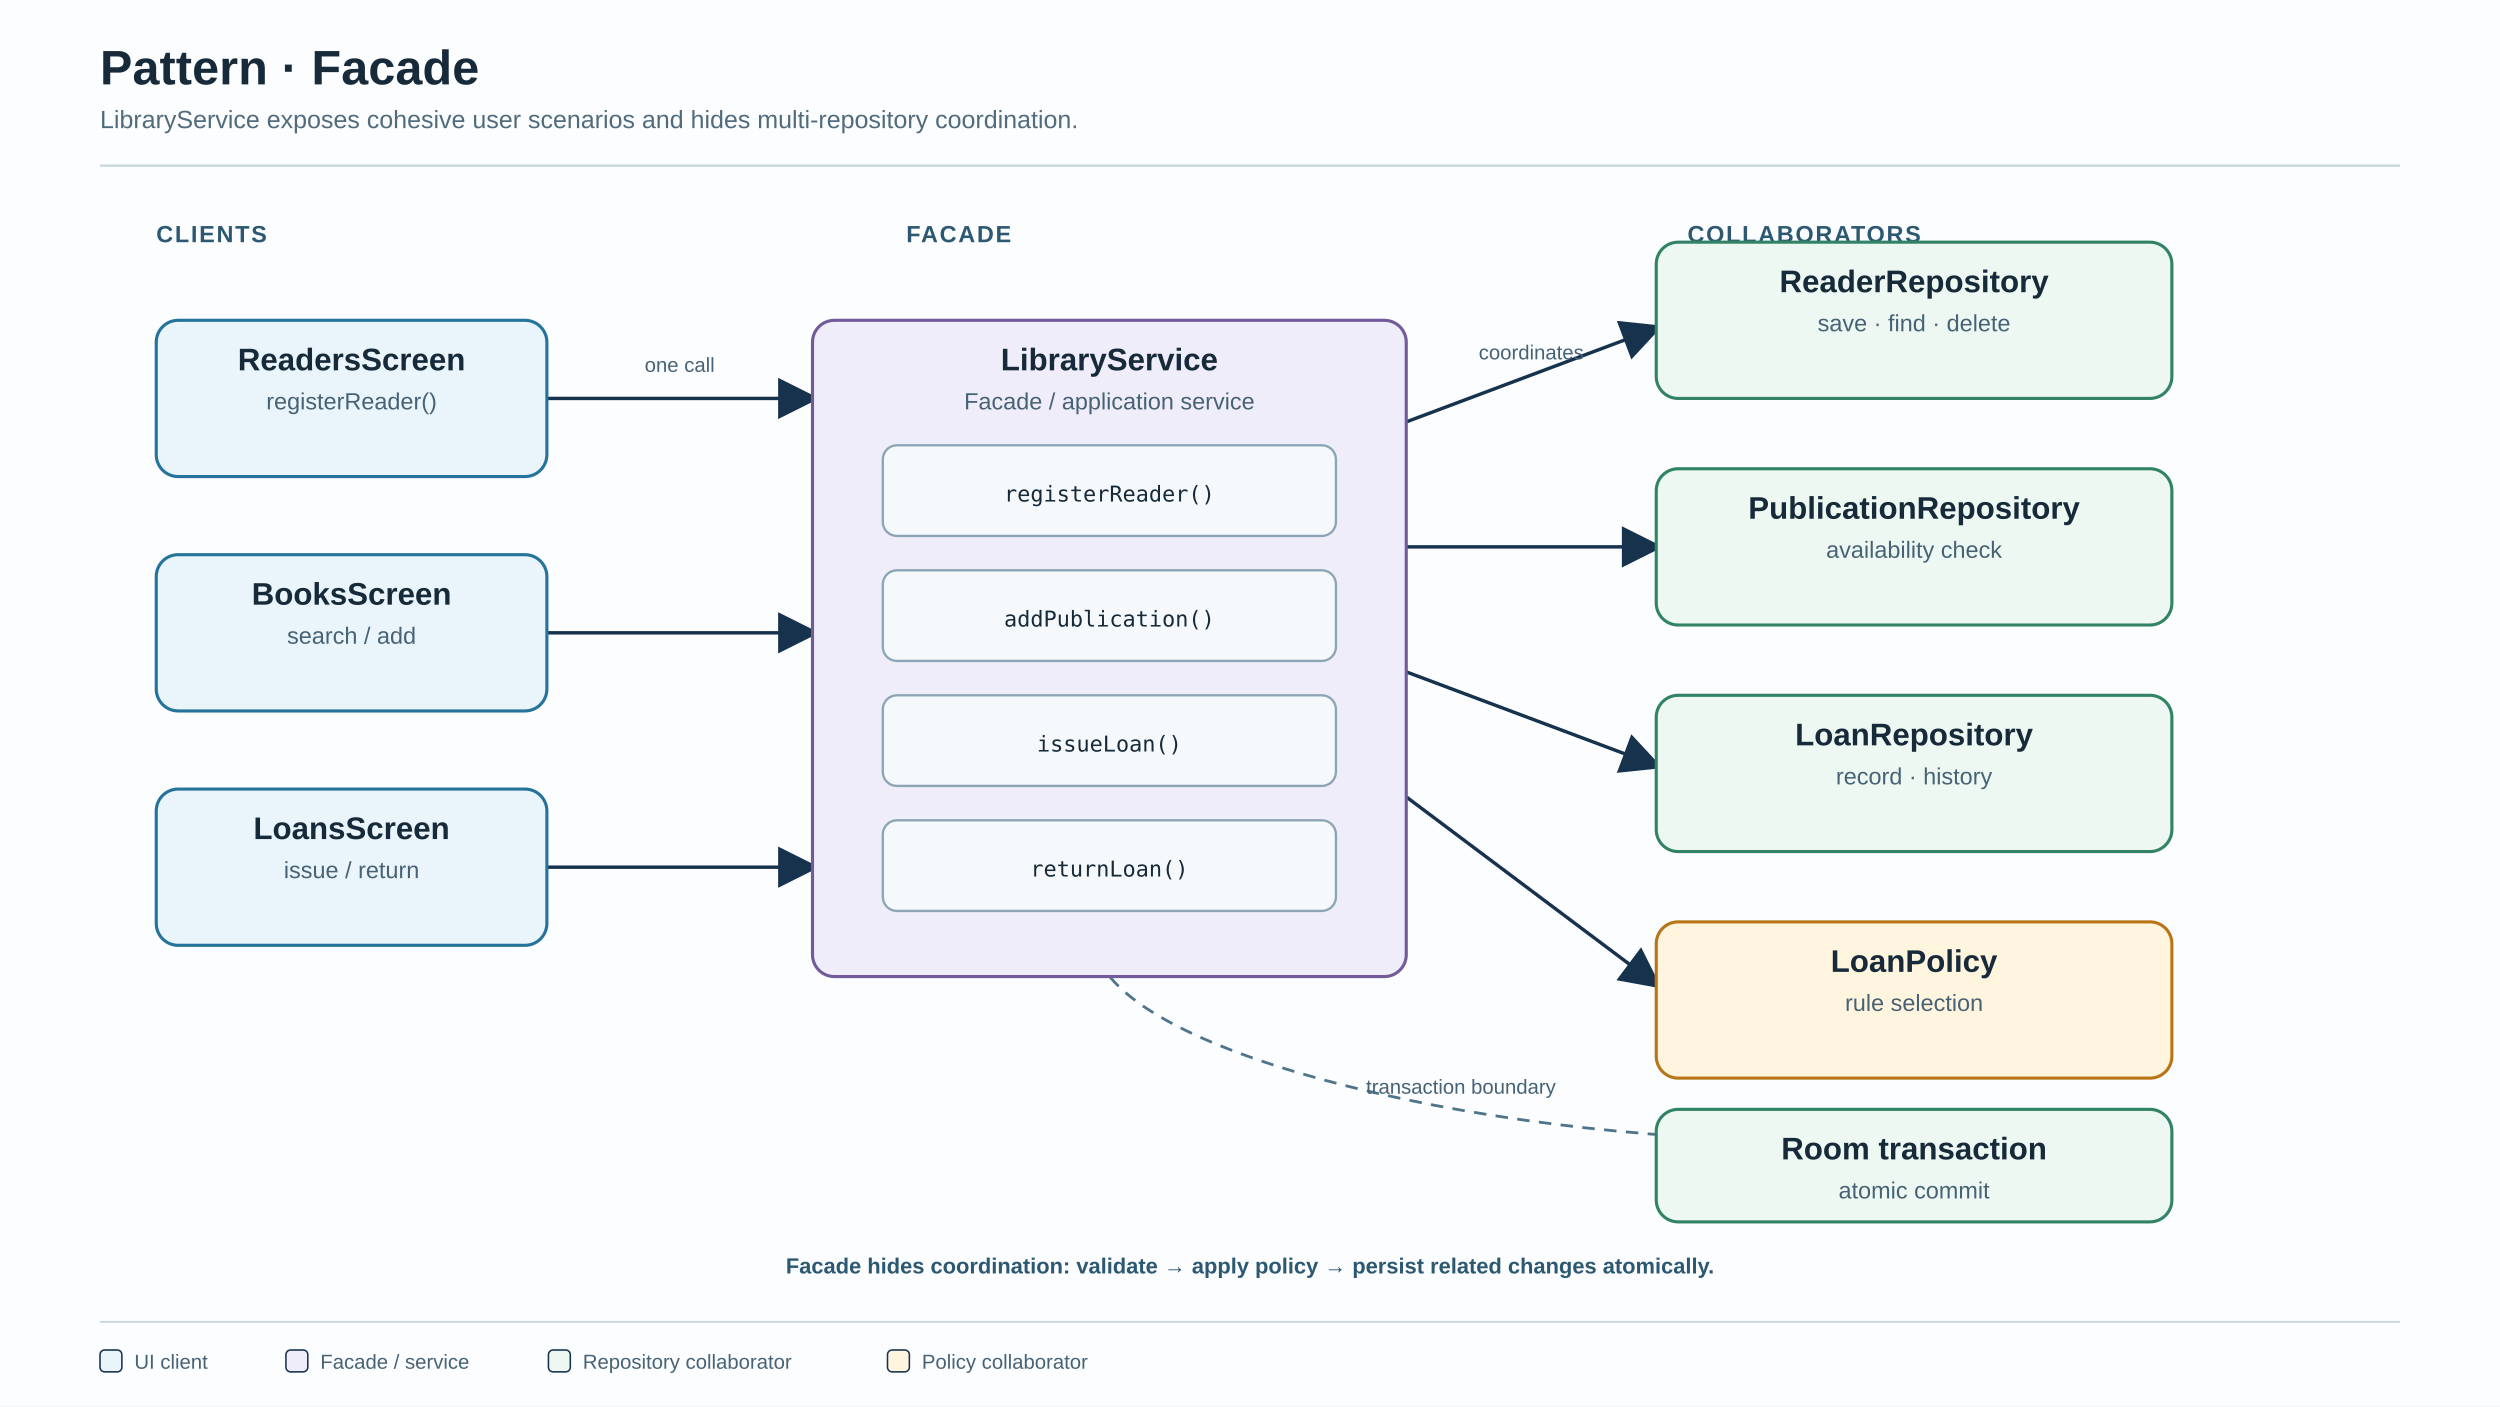
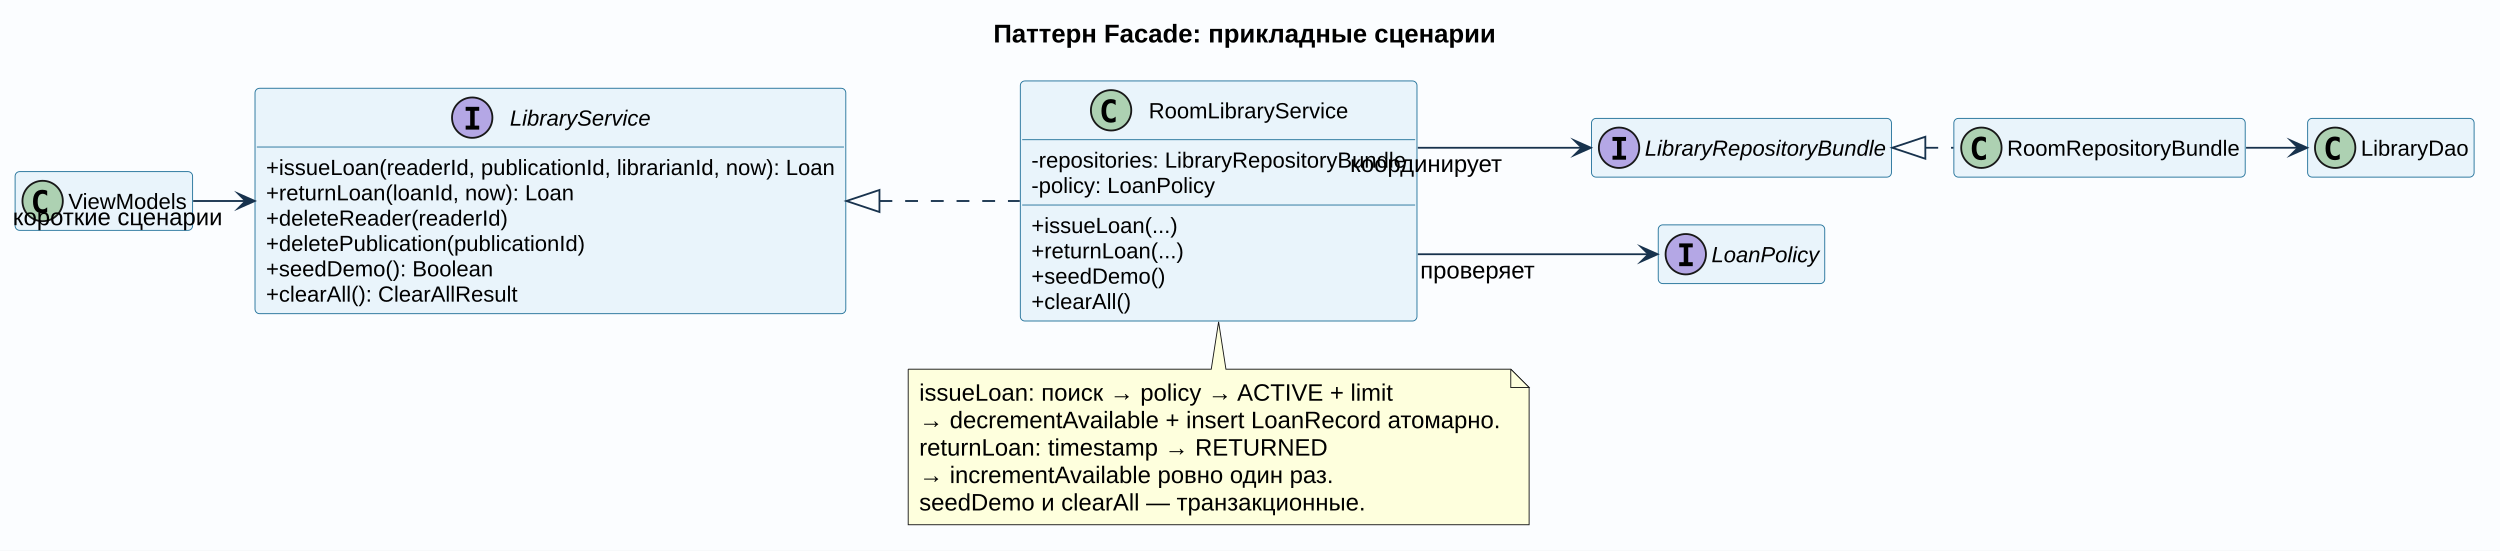
- <svg xmlns="http://www.w3.org/2000/svg" width="1600" height="900" viewBox="0 0 1600 900">
-   <defs>
-     <marker id="arrow" markerWidth="12" markerHeight="12" refX="10" refY="6" orient="auto">
-       <path d="M0,0 L12,6 L0,12 z" fill="#17324d" />
-     </marker>
-     <marker id="openArrow" markerWidth="14" markerHeight="14" refX="12" refY="7" orient="auto">
-       <path d="M0,0 L13,7 L0,14" fill="#ffffff" stroke="#17324d" stroke-width="1.8" />
-     </marker>
-     <marker id="diamond" markerWidth="14" markerHeight="14" refX="12" refY="7" orient="auto">
-       <path d="M1,7 L7,1 L13,7 L7,13 z" fill="#ffffff" stroke="#17324d" stroke-width="1.6" />
-     </marker>
-     <style>
-     text { font-family: Arial, Helvetica, sans-serif; fill: #172a3a; }
-     .title { font-size: 31px; font-weight: 700; letter-spacing: .1px; }
-     .subtitle { font-size: 16px; fill: #516b7d; }
-     .section { font-size: 15px; font-weight: 700; letter-spacing: 1.1px; fill: #2c5872; }
-     .node-title { font-size: 20px; font-weight: 700; }
-     .node-sub { font-size: 15px; fill: #476275; }
-     .body { font-size: 15px; }
-     .small { font-size: 13px; fill: #476275; }
-     .label { font-size: 14px; font-weight: 700; fill: #2c5872; }
-     .mono { font-family: Menlo, Consolas, monospace; font-size: 14px; }
-     .box { fill: #ffffff; stroke: #17324d; stroke-width: 2; }
-     .soft { fill: #f5f9fc; stroke: #8ca5b5; stroke-width: 1.5; }
-     .domain { fill: #e9f4fb; stroke: #24739b; stroke-width: 2; }
-     .control { fill: #f0edfa; stroke: #735a9b; stroke-width: 2; }
-     .storage { fill: #edf8f2; stroke: #328366; stroke-width: 2; }
-     .accent { fill: #fff5df; stroke: #b87517; stroke-width: 2; }
-     .rose { fill: #fff0ef; stroke: #b45b55; stroke-width: 2; }
-     .line { fill: none; stroke: #17324d; stroke-width: 2.2; }
-     .thin { fill: none; stroke: #7b93a4; stroke-width: 1.6; }
-     .dash { fill: none; stroke: #50758b; stroke-width: 1.8; stroke-dasharray: 8 6; }
-     .observe { fill: none; stroke: #735a9b; stroke-width: 2.2; stroke-dasharray: 7 5; }
-     .note { fill: #f7fbfd; stroke: #9bb2c0; stroke-width: 1.4; }
-     .pill { fill: #17324d; }
-     .pill-text { fill: #ffffff; font-size: 13px; font-weight: 700; letter-spacing: .7px; }
-   </style>
-   </defs>
-   <rect width="1600" height="900" fill="#fbfdff" />
-   <text x="64" y="54" class="title">Pattern · Facade</text>
-   <text x="64" y="82" class="subtitle">LibraryService exposes cohesive user scenarios and hides multi-repository coordination.</text>
-   <line x1="64" y1="106" x2="1536" y2="106" stroke="#c8d7e0" stroke-width="1.5" />
-   <text x="100" y="155" class="section">CLIENTS</text>
-   <text x="580" y="155" class="section">FACADE</text>
-   <text x="1080" y="155" class="section">COLLABORATORS</text>
-   <path d="M350,255 L520,255" class="line" marker-end="url(#arrow)" />
-   <path d="M350,405 L520,405" class="line" marker-end="url(#arrow)" />
-   <path d="M350,555 L520,555" class="line" marker-end="url(#arrow)" />
-   <path d="M900,270 L1060,210" class="line" marker-end="url(#arrow)" />
-   <path d="M900,350 L1060,350" class="line" marker-end="url(#arrow)" />
-   <path d="M900,430 L1060,490" class="line" marker-end="url(#arrow)" />
-   <path d="M900,510 L1060,630" class="line" marker-end="url(#arrow)" />
-   <path d="M700,600 C700,670 940,730 1160,730" class="dash" marker-end="url(#arrow)" />
-   <text x="435" y="238" class="small" text-anchor="middle">one call</text>
-   <text x="980" y="230" class="small" text-anchor="middle">coordinates</text>
-   <text x="935" y="700" class="small" text-anchor="middle">transaction boundary</text>
-   <rect x="100" y="205" width="250" height="100" rx="14" class="domain" />
-   <text x="225.0" y="237" class="node-title" text-anchor="middle">ReadersScreen</text>
-   <text x="225.0" y="262" class="node-sub" text-anchor="middle">registerReader()</text>
-   <rect x="100" y="355" width="250" height="100" rx="14" class="domain" />
-   <text x="225.0" y="387" class="node-title" text-anchor="middle">BooksScreen</text>
-   <text x="225.0" y="412" class="node-sub" text-anchor="middle">search / add</text>
-   <rect x="100" y="505" width="250" height="100" rx="14" class="domain" />
-   <text x="225.0" y="537" class="node-title" text-anchor="middle">LoansScreen</text>
-   <text x="225.0" y="562" class="node-sub" text-anchor="middle">issue / return</text>
-   <rect x="520" y="205" width="380" height="420" rx="14" class="control" />
-   <text x="710.0" y="237" class="node-title" text-anchor="middle">LibraryService</text>
-   <text x="710.0" y="262" class="node-sub" text-anchor="middle">Facade / application service</text>
-   <rect x="565" y="285" width="290" height="58" rx="9" class="soft" />
-   <text x="710" y="321" class="mono" text-anchor="middle">registerReader()</text>
-   <rect x="565" y="365" width="290" height="58" rx="9" class="soft" />
-   <text x="710" y="401" class="mono" text-anchor="middle">addPublication()</text>
-   <rect x="565" y="445" width="290" height="58" rx="9" class="soft" />
-   <text x="710" y="481" class="mono" text-anchor="middle">issueLoan()</text>
-   <rect x="565" y="525" width="290" height="58" rx="9" class="soft" />
-   <text x="710" y="561" class="mono" text-anchor="middle">returnLoan()</text>
-   <rect x="1060" y="155" width="330" height="100" rx="14" class="storage" />
-   <text x="1225.0" y="187" class="node-title" text-anchor="middle">ReaderRepository</text>
-   <text x="1225.0" y="212" class="node-sub" text-anchor="middle">save · find · delete</text>
-   <rect x="1060" y="300" width="330" height="100" rx="14" class="storage" />
-   <text x="1225.0" y="332" class="node-title" text-anchor="middle">PublicationRepository</text>
-   <text x="1225.0" y="357" class="node-sub" text-anchor="middle">availability check</text>
-   <rect x="1060" y="445" width="330" height="100" rx="14" class="storage" />
-   <text x="1225.0" y="477" class="node-title" text-anchor="middle">LoanRepository</text>
-   <text x="1225.0" y="502" class="node-sub" text-anchor="middle">record · history</text>
-   <rect x="1060" y="590" width="330" height="100" rx="14" class="accent" />
-   <text x="1225.0" y="622" class="node-title" text-anchor="middle">LoanPolicy</text>
-   <text x="1225.0" y="647" class="node-sub" text-anchor="middle">rule selection</text>
-   <rect x="1060" y="710" width="330" height="72" rx="14" class="storage" />
-   <text x="1225.0" y="742" class="node-title" text-anchor="middle">Room transaction</text>
-   <text x="1225.0" y="767" class="node-sub" text-anchor="middle">atomic commit</text>
-   <text x="800" y="815" class="label" text-anchor="middle">Facade hides coordination: validate → apply policy → persist related changes atomically.</text>
-   <line x1="64" y1="846" x2="1536" y2="846" stroke="#c8d7e0" stroke-width="1.2" />
-   <rect x="64" y="864" width="14" height="14" rx="3" fill="#e9f4fb" stroke="#17324d" stroke-width="1" />
-   <text x="86" y="876" class="small">UI client</text>
-   <rect x="183.0" y="864" width="14" height="14" rx="3" fill="#f0edfa" stroke="#17324d" stroke-width="1" />
-   <text x="205.0" y="876" class="small">Facade / service</text>
-   <rect x="351.0" y="864" width="14" height="14" rx="3" fill="#edf8f2" stroke="#17324d" stroke-width="1" />
-   <text x="373.0" y="876" class="small">Repository collaborator</text>
-   <rect x="568.0" y="864" width="14" height="14" rx="3" fill="#fff5df" stroke="#17324d" stroke-width="1" />
-   <text x="590.0" y="876" class="small">Policy collaborator</text>
+ <svg xmlns="http://www.w3.org/2000/svg" version="1.1" data-diagram-type="CLASS" style="width:1362px;height:300px;background:#FBFDFF;" width="1362px" height="300px" viewBox="0 0 1362 300" zoomAndPan="magnify" preserveAspectRatio="none" contentStyleType="text/css">
+   <defs />
+   <g font-family="sans-serif" lengthAdjust="spacing">
+     <rect x="0" y="0" width="1362" height="300" fill="#FBFDFF" style="stroke:none;" />
+     <g class="title" data-source-line="19">
+       <text x="541.194" y="23.132" fill="#000" font-size="14" textLength="273.506" font-weight="700" font-family="Arial">Паттерн Facade: прикладные сценарии</text>
+     </g>
+     <g class="entity" data-qualified-name="LibraryService" id="ent0001" data-source-line="21">
+       <rect x="138.93" y="48.099" width="321.861" height="122.793" fill="#E9F4FB" style="stroke:#24739B;stroke-width:0.5;" rx="2.5" ry="2.5" />
+       <ellipse cx="257.264" cy="64.099" rx="11" ry="11" fill="#B4A7E5" style="stroke:#181818;stroke-width:1;" />
+       <path d="M253.692,60.364 L253.692,58.206 L261.071,58.206 L261.071,60.364 L258.606,60.364 L258.606,68.44 L261.071,68.44 L261.071,70.599 L253.692,70.599 L253.692,68.44 L256.157,68.44 L256.157,60.364 Z " fill="#000" />
+       <text x="277.764" y="68.455" fill="#000" font-size="12" textLength="76.693" font-style="italic" font-family="Arial">LibraryService</text>
+       <line x1="139.93" y1="80.099" x2="459.791" y2="80.099" style="stroke:#24739B;stroke-width:0.5;" />
+       <text x="144.93" y="95.354" fill="#000" font-size="12" textLength="309.861" font-family="Arial">+issueLoan(readerId, publicationId, librarianId, now): Loan</text>
+       <text x="144.93" y="109.153" fill="#000" font-size="12" textLength="167.783" font-family="Arial">+returnLoan(loanId, now): Loan</text>
+       <text x="144.93" y="122.952" fill="#000" font-size="12" textLength="131.748" font-family="Arial">+deleteReader(readerId)</text>
+       <text x="144.93" y="136.751" fill="#000" font-size="12" textLength="173.783" font-family="Arial">+deletePublication(publicationId)</text>
+       <text x="144.93" y="150.55" fill="#000" font-size="12" textLength="123.738" font-family="Arial">+seedDemo(): Boolean</text>
+       <text x="144.93" y="164.349" fill="#000" font-size="12" textLength="137.039" font-family="Arial">+clearAll(): ClearAllResult</text>
+     </g>
+     <g class="entity" data-qualified-name="RoomLibraryService" id="ent0002" data-source-line="29">
+       <rect x="555.88" y="44.099" width="216.094" height="130.793" fill="#E9F4FB" style="stroke:#24739B;stroke-width:0.5;" rx="2.5" ry="2.5" />
+       <ellipse cx="605.325" cy="60.099" rx="11" ry="11" fill="#ADD1B2" style="stroke:#181818;stroke-width:1;" />
+       <path d="M607.798,66.242 Q607.217,66.541 606.578,66.69 Q605.939,66.839 605.234,66.839 Q602.727,66.839 601.407,65.188 Q600.087,63.536 600.087,60.415 Q600.087,57.285 601.407,55.633 Q602.727,53.981 605.234,53.981 Q605.939,53.981 606.587,54.131 Q607.234,54.28 607.798,54.579 L607.798,57.302 Q607.168,56.721 606.574,56.451 Q605.981,56.181 605.35,56.181 Q604.005,56.181 603.32,57.248 Q602.635,58.314 602.635,60.415 Q602.635,62.506 603.32,63.573 Q604.005,64.64 605.35,64.64 Q605.981,64.64 606.574,64.37 Q607.168,64.1 607.798,63.519 Z " fill="#000" />
+       <text x="625.825" y="64.455" fill="#000" font-size="12" textLength="108.703" font-family="Arial">RoomLibraryService</text>
+       <line x1="556.88" y1="76.099" x2="770.974" y2="76.099" style="stroke:#24739B;stroke-width:0.5;" />
+       <text x="561.88" y="91.354" fill="#000" font-size="12" textLength="204.094" font-family="Arial">-repositories: LibraryRepositoryBundle</text>
+       <text x="561.88" y="105.153" fill="#000" font-size="12" textLength="100.049" font-family="Arial">-policy: LoanPolicy</text>
+       <line x1="556.88" y1="111.696" x2="770.974" y2="111.696" style="stroke:#24739B;stroke-width:0.5;" />
+       <text x="561.88" y="126.952" fill="#000" font-size="12" textLength="79.711" font-family="Arial">+issueLoan(...)</text>
+       <text x="561.88" y="140.751" fill="#000" font-size="12" textLength="83.045" font-family="Arial">+returnLoan(...)</text>
+       <text x="561.88" y="154.55" fill="#000" font-size="12" textLength="73.031" font-family="Arial">+seedDemo()</text>
+       <text x="561.88" y="168.349" fill="#000" font-size="12" textLength="54.346" font-family="Arial">+clearAll()</text>
+     </g>
+     <g class="entity" data-qualified-name="LibraryRepositoryBundle" id="ent0003" data-source-line="37">
+       <rect x="867.06" y="64.499" width="163.402" height="32" fill="#E9F4FB" style="stroke:#24739B;stroke-width:0.5;" rx="2.5" ry="2.5" />
+       <ellipse cx="882.06" cy="80.499" rx="11" ry="11" fill="#B4A7E5" style="stroke:#181818;stroke-width:1;" />
+       <path d="M878.488,76.764 L878.488,74.606 L885.867,74.606 L885.867,76.764 L883.402,76.764 L883.402,84.84 L885.867,84.84 L885.867,86.999 L878.488,86.999 L878.488,84.84 L880.953,84.84 L880.953,76.764 Z " fill="#000" />
+       <text x="896.06" y="84.855" fill="#000" font-size="12" textLength="131.402" font-style="italic" font-family="Arial">LibraryRepositoryBundle</text>
+     </g>
+     <g class="entity" data-qualified-name="LoanPolicy" id="ent0004" data-source-line="38">
+       <rect x="903.41" y="122.499" width="90.705" height="32" fill="#E9F4FB" style="stroke:#24739B;stroke-width:0.5;" rx="2.5" ry="2.5" />
+       <ellipse cx="918.41" cy="138.499" rx="11" ry="11" fill="#B4A7E5" style="stroke:#181818;stroke-width:1;" />
+       <path d="M914.838,134.764 L914.838,132.606 L922.217,132.606 L922.217,134.764 L919.752,134.764 L919.752,142.84 L922.217,142.84 L922.217,144.999 L914.838,144.999 L914.838,142.84 L917.303,142.84 L917.303,134.764 Z " fill="#000" />
+       <text x="932.41" y="142.855" fill="#000" font-size="12" textLength="58.705" font-style="italic" font-family="Arial">LoanPolicy</text>
+     </g>
+     <g class="entity" data-qualified-name="RoomRepositoryBundle" id="ent0005" data-source-line="39">
+       <rect x="1064.46" y="64.499" width="158.732" height="32" fill="#E9F4FB" style="stroke:#24739B;stroke-width:0.5;" rx="2.5" ry="2.5" />
+       <ellipse cx="1079.46" cy="80.499" rx="11" ry="11" fill="#ADD1B2" style="stroke:#181818;stroke-width:1;" />
+       <path d="M1081.933,86.642 Q1081.352,86.941 1080.713,87.09 Q1080.074,87.239 1079.368,87.239 Q1076.861,87.239 1075.542,85.588 Q1074.222,83.936 1074.222,80.815 Q1074.222,77.685 1075.542,76.033 Q1076.861,74.381 1079.368,74.381 Q1080.074,74.381 1080.721,74.531 Q1081.369,74.68 1081.933,74.979 L1081.933,77.702 Q1081.302,77.121 1080.709,76.851 Q1080.115,76.581 1079.484,76.581 Q1078.14,76.581 1077.455,77.648 Q1076.77,78.714 1076.77,80.815 Q1076.77,82.906 1077.455,83.973 Q1078.14,85.04 1079.484,85.04 Q1080.115,85.04 1080.709,84.77 Q1081.302,84.5 1081.933,83.919 Z " fill="#000" />
+       <text x="1093.46" y="84.855" fill="#000" font-size="12" textLength="126.732" font-family="Arial">RoomRepositoryBundle</text>
+     </g>
+     <g class="entity" data-qualified-name="LibraryDao" id="ent0006" data-source-line="40">
+       <rect x="1257.2" y="64.499" width="90.693" height="32" fill="#E9F4FB" style="stroke:#24739B;stroke-width:0.5;" rx="2.5" ry="2.5" />
+       <ellipse cx="1272.2" cy="80.499" rx="11" ry="11" fill="#ADD1B2" style="stroke:#181818;stroke-width:1;" />
+       <path d="M1274.673,86.642 Q1274.092,86.941 1273.453,87.09 Q1272.814,87.239 1272.108,87.239 Q1269.601,87.239 1268.282,85.588 Q1266.962,83.936 1266.962,80.815 Q1266.962,77.685 1268.282,76.033 Q1269.601,74.381 1272.108,74.381 Q1272.814,74.381 1273.461,74.531 Q1274.109,74.68 1274.673,74.979 L1274.673,77.702 Q1274.042,77.121 1273.449,76.851 Q1272.855,76.581 1272.224,76.581 Q1270.88,76.581 1270.195,77.648 Q1269.51,78.714 1269.51,80.815 Q1269.51,82.906 1270.195,83.973 Q1270.88,85.04 1272.224,85.04 Q1272.855,85.04 1273.449,84.77 Q1274.042,84.5 1274.673,83.919 Z " fill="#000" />
+       <text x="1286.2" y="84.855" fill="#000" font-size="12" textLength="58.693" font-family="Arial">LibraryDao</text>
+     </g>
+     <g class="entity" data-qualified-name="ViewModels" id="ent0007" data-source-line="41">
+       <rect x="8.23" y="93.499" width="96.693" height="32" fill="#E9F4FB" style="stroke:#24739B;stroke-width:0.5;" rx="2.5" ry="2.5" />
+       <ellipse cx="23.23" cy="109.499" rx="11" ry="11" fill="#ADD1B2" style="stroke:#181818;stroke-width:1;" />
+       <path d="M25.703,115.642 Q25.122,115.941 24.483,116.09 Q23.844,116.239 23.138,116.239 Q20.631,116.239 19.312,114.588 Q17.992,112.936 17.992,109.815 Q17.992,106.685 19.312,105.033 Q20.631,103.381 23.138,103.381 Q23.844,103.381 24.491,103.531 Q25.139,103.68 25.703,103.979 L25.703,106.702 Q25.072,106.121 24.479,105.851 Q23.885,105.581 23.254,105.581 Q21.91,105.581 21.225,106.648 Q20.54,107.714 20.54,109.815 Q20.54,111.906 21.225,112.973 Q21.91,114.04 23.254,114.04 Q23.885,114.04 24.479,113.77 Q25.072,113.5 25.703,112.919 Z " fill="#000" />
+       <text x="37.23" y="113.855" fill="#000" font-size="12" textLength="64.693" font-family="Arial">ViewModels</text>
+     </g>
+     <g class="entity" data-qualified-name="GMN14" id="ent0015" data-source-line="50">
+       <path d="M494.79,201.129 L494.79,285.872 A0,0 0 0 0 494.79,285.872 L833.065,285.872 A0,0 0 0 0 833.065,285.872 L833.065,211.129 L823.065,201.129 L667.89,201.129 L663.89,175.319 L659.89,201.129 L494.79,201.129 A0,0 0 0 0 494.79,201.129" style="stroke:#181818;stroke-width:0.5;" fill="#FEFFDD" />
+       <path d="M823.065,201.129 L823.065,211.129 L833.065,211.129 L823.065,201.129" style="stroke:#181818;stroke-width:0.5;" fill="#FEFFDD" />
+       <text x="500.79" y="218.322" fill="#000" font-size="13" textLength="258.769" font-family="Arial">issueLoan: поиск → policy → ACTIVE + limit</text>
+       <text x="500.79" y="233.271" fill="#000" font-size="13" textLength="317.275" font-family="Arial">→ decrementAvailable + insert LoanRecord атомарно.</text>
+       <text x="500.79" y="248.22" fill="#000" font-size="13" textLength="222.511" font-family="Arial">returnLoan: timestamp → RETURNED</text>
+       <text x="500.79" y="263.169" fill="#000" font-size="13" textLength="226.345" font-family="Arial">→ incrementAvailable ровно один раз.</text>
+       <text x="500.79" y="278.117" fill="#000" font-size="13" textLength="243.153" font-family="Arial">seedDemo и clearAll — транзакционные.</text>
+     </g>
+     <g class="link" data-entity-1="ent0001" data-entity-2="ent0002" id="lnk8" data-source-line="43" data-link-type="extension">
+       <path d="M479.13,109.499 C511.09,109.499 525.9,109.499 555.58,109.499" style="stroke:#17324D;stroke-width:1;stroke-dasharray:7,7;" fill="none" id="LibraryService-backto-RoomLibraryService" codeLine="43" />
+       <polygon points="461.13,109.499,479.13,115.499,479.13,103.499,461.13,109.499" fill="none" style="stroke:#17324D;stroke-width:1;stroke-linejoin:miter;stroke-miterlimit:10;" />
+     </g>
+     <g class="link" data-entity-1="ent0007" data-entity-2="ent0001" id="lnk9" data-source-line="44" data-link-type="dependency">
+       <path d="M105.23,109.499 C115.49,109.499 121.85,109.499 133.77,109.499" style="stroke:#17324D;stroke-width:1;" fill="none" id="ViewModels-to-LibraryService" codeLine="44" />
+       <polygon points="138.77,109.499,129.77,105.499,133.77,109.499,129.77,113.499,138.77,109.499" fill="#17324D" style="stroke:#17324D;stroke-width:1;stroke-linejoin:miter;stroke-miterlimit:10;" />
+       <text x="7" y="122.692" fill="#000" font-size="13" textLength="114.461" font-family="Arial">короткие сценарии</text>
+     </g>
+     <g class="link" data-entity-1="ent0002" data-entity-2="ent0003" id="lnk10" data-source-line="45" data-link-type="dependency">
+       <path d="M772.42,80.499 C803.71,80.499 832.31,80.499 861.71,80.499" style="stroke:#17324D;stroke-width:1;" fill="none" id="RoomLibraryService-to-LibraryRepositoryBundle" codeLine="45" />
+       <polygon points="866.71,80.499,857.71,76.499,861.71,80.499,857.71,84.499,866.71,80.499" fill="#17324D" style="stroke:#17324D;stroke-width:1;stroke-linejoin:miter;stroke-miterlimit:10;" />
+       <text x="735.57" y="93.692" fill="#000" font-size="13" textLength="83.58" font-family="Arial">координирует</text>
+     </g>
+     <g class="link" data-entity-1="ent0002" data-entity-2="ent0004" id="lnk11" data-source-line="46" data-link-type="dependency">
+       <path d="M772.42,138.499 C817.7,138.499 862.84,138.499 898.04,138.499" style="stroke:#17324D;stroke-width:1;" fill="none" id="RoomLibraryService-to-LoanPolicy" codeLine="46" />
+       <polygon points="903.04,138.499,894.04,134.499,898.04,138.499,894.04,142.499,903.04,138.499" fill="#17324D" style="stroke:#17324D;stroke-width:1;stroke-linejoin:miter;stroke-miterlimit:10;" />
+       <text x="773.73" y="151.692" fill="#000" font-size="13" textLength="63.089" font-family="Arial">проверяет</text>
+     </g>
+     <g class="link" data-entity-1="ent0003" data-entity-2="ent0005" id="lnk12" data-source-line="47" data-link-type="extension">
+       <path d="M1048.92,80.499 C1059.96,80.499 1053.27,80.499 1064.26,80.499" style="stroke:#17324D;stroke-width:1;stroke-dasharray:7,7;" fill="none" id="LibraryRepositoryBundle-backto-RoomRepositoryBundle" codeLine="47" />
+       <polygon points="1030.92,80.499,1048.92,86.499,1048.92,74.499,1030.92,80.499" fill="none" style="stroke:#17324D;stroke-width:1;stroke-linejoin:miter;stroke-miterlimit:10;" />
+     </g>
+     <g class="link" data-entity-1="ent0005" data-entity-2="ent0006" id="lnk13" data-source-line="48" data-link-type="dependency">
+       <path d="M1223.65,80.499 C1235.08,80.499 1241.49,80.499 1251.94,80.499" style="stroke:#17324D;stroke-width:1;" fill="none" id="RoomRepositoryBundle-to-LibraryDao" codeLine="48" />
+       <polygon points="1256.94,80.499,1247.94,76.499,1251.94,80.499,1247.94,84.499,1256.94,80.499" fill="#17324D" style="stroke:#17324D;stroke-width:1;stroke-linejoin:miter;stroke-miterlimit:10;" />
+     </g>
+   </g>
</svg>
